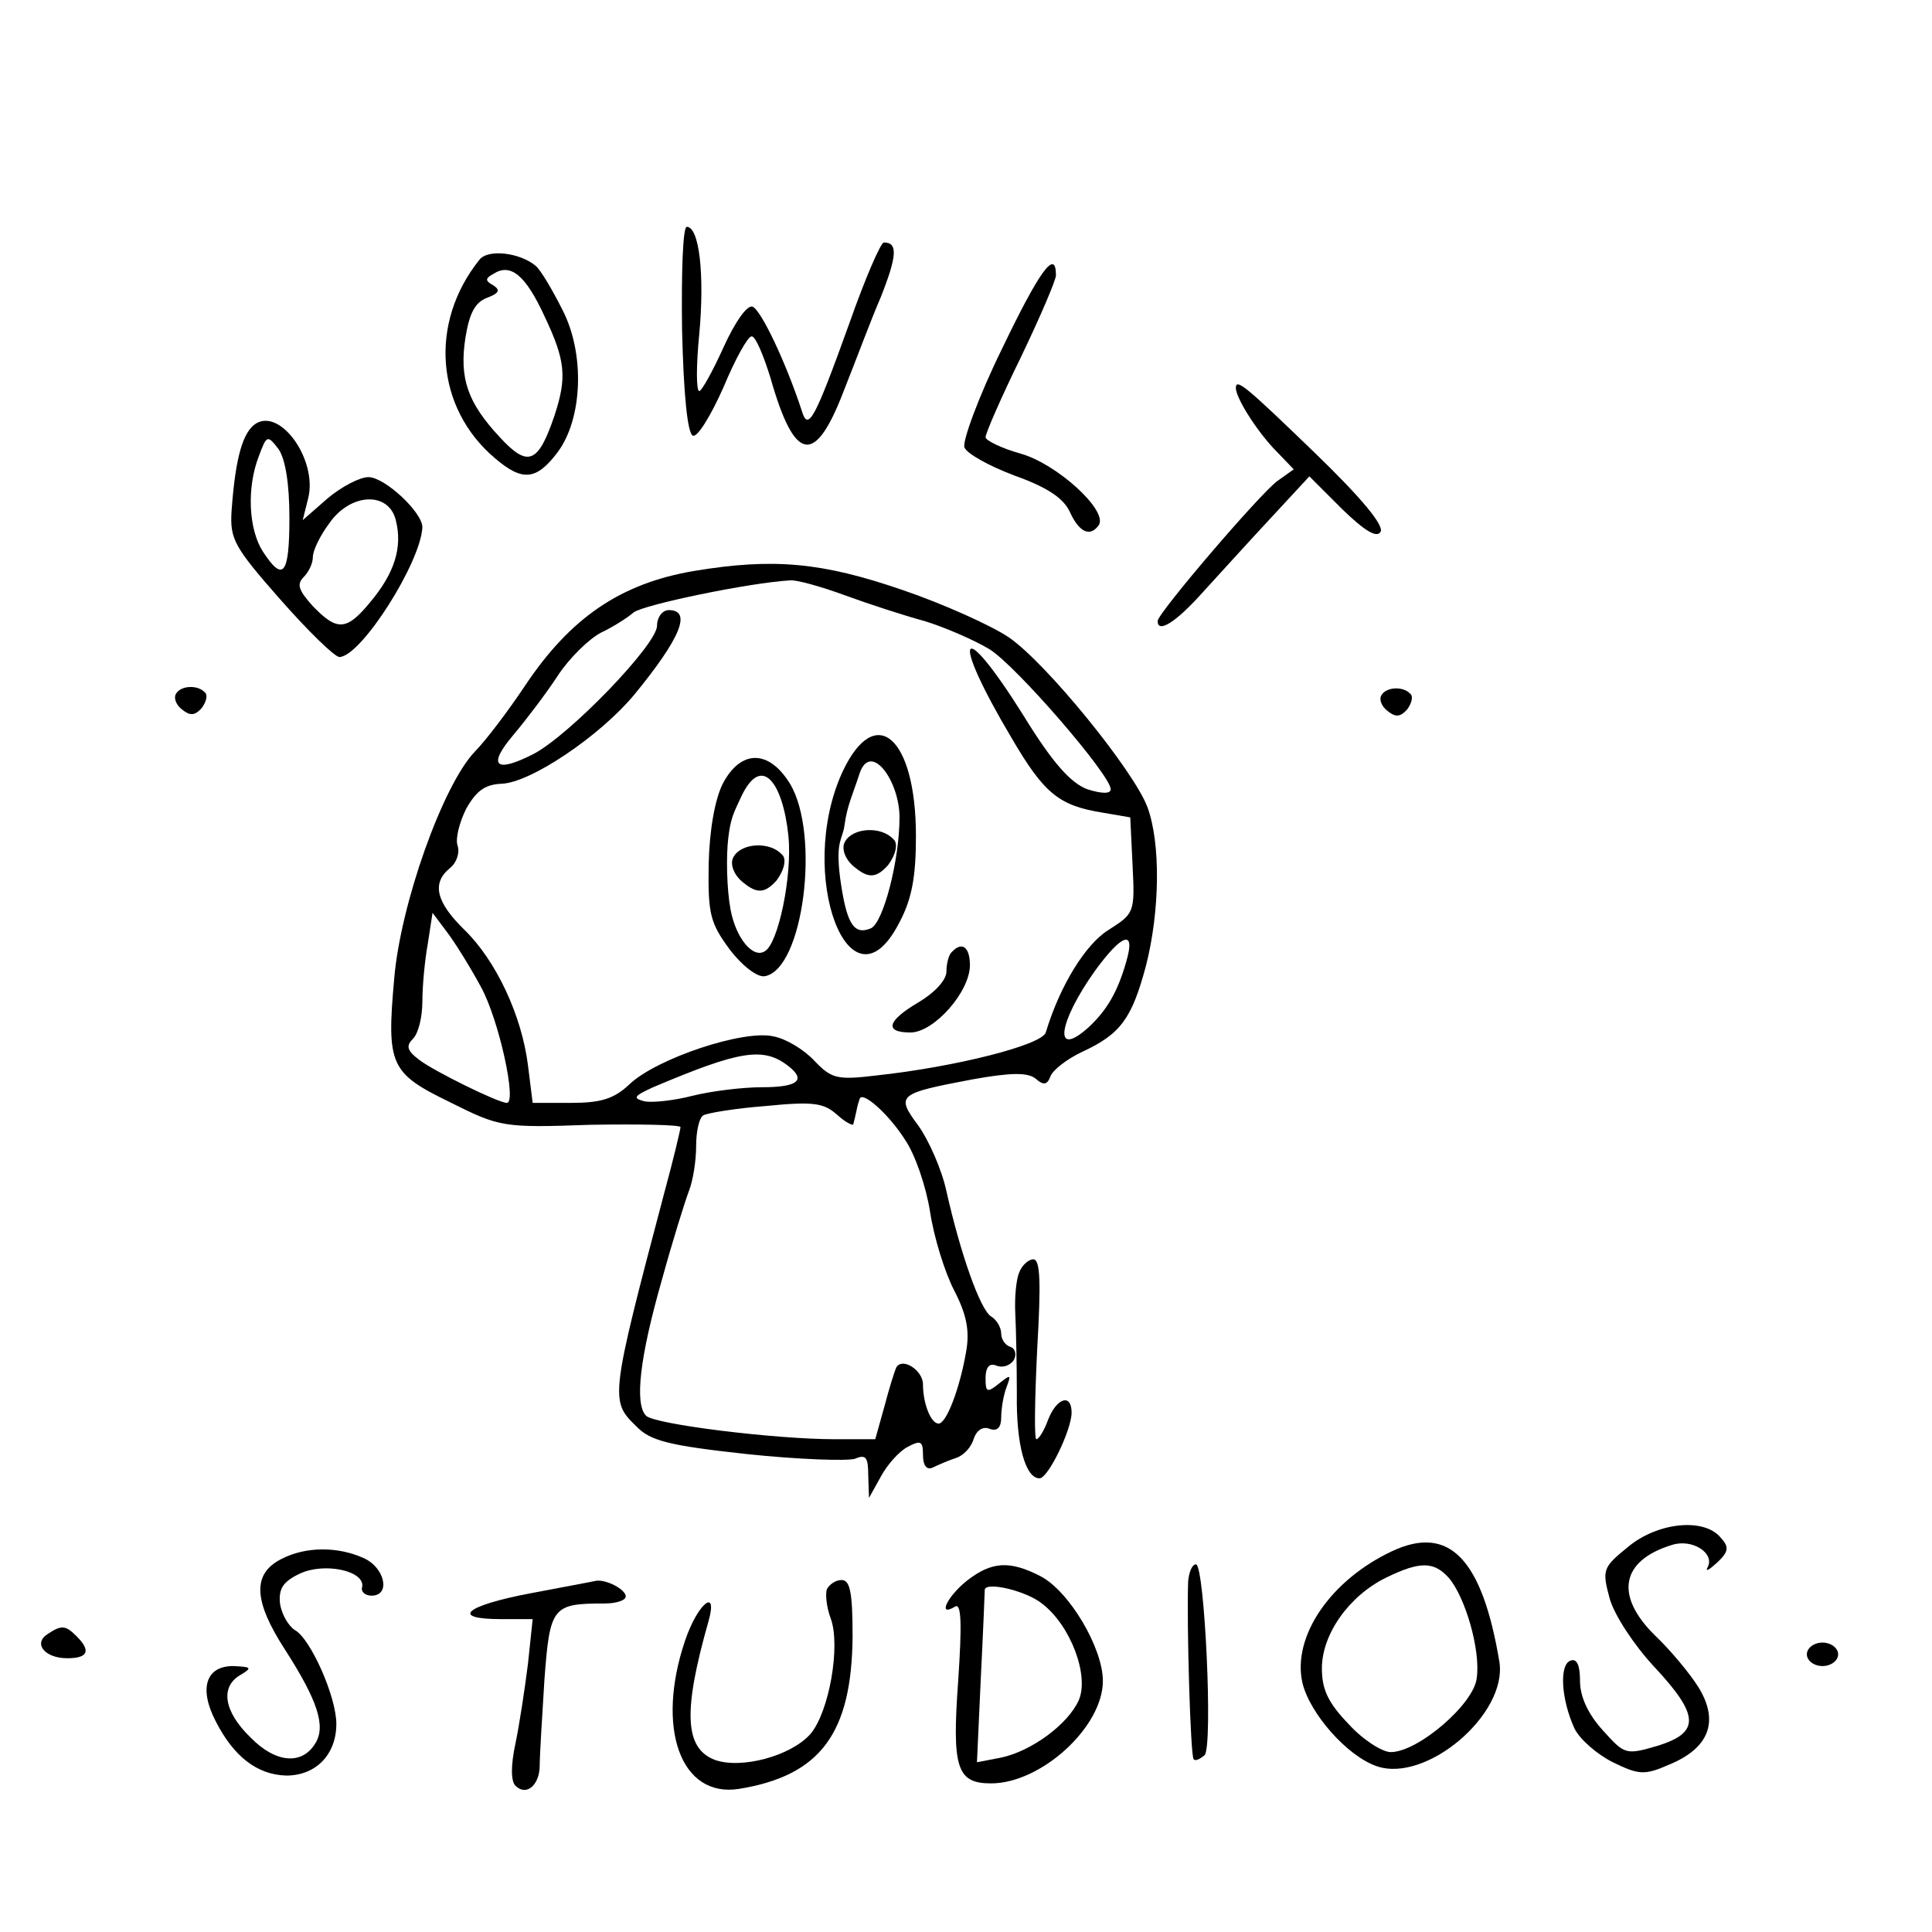
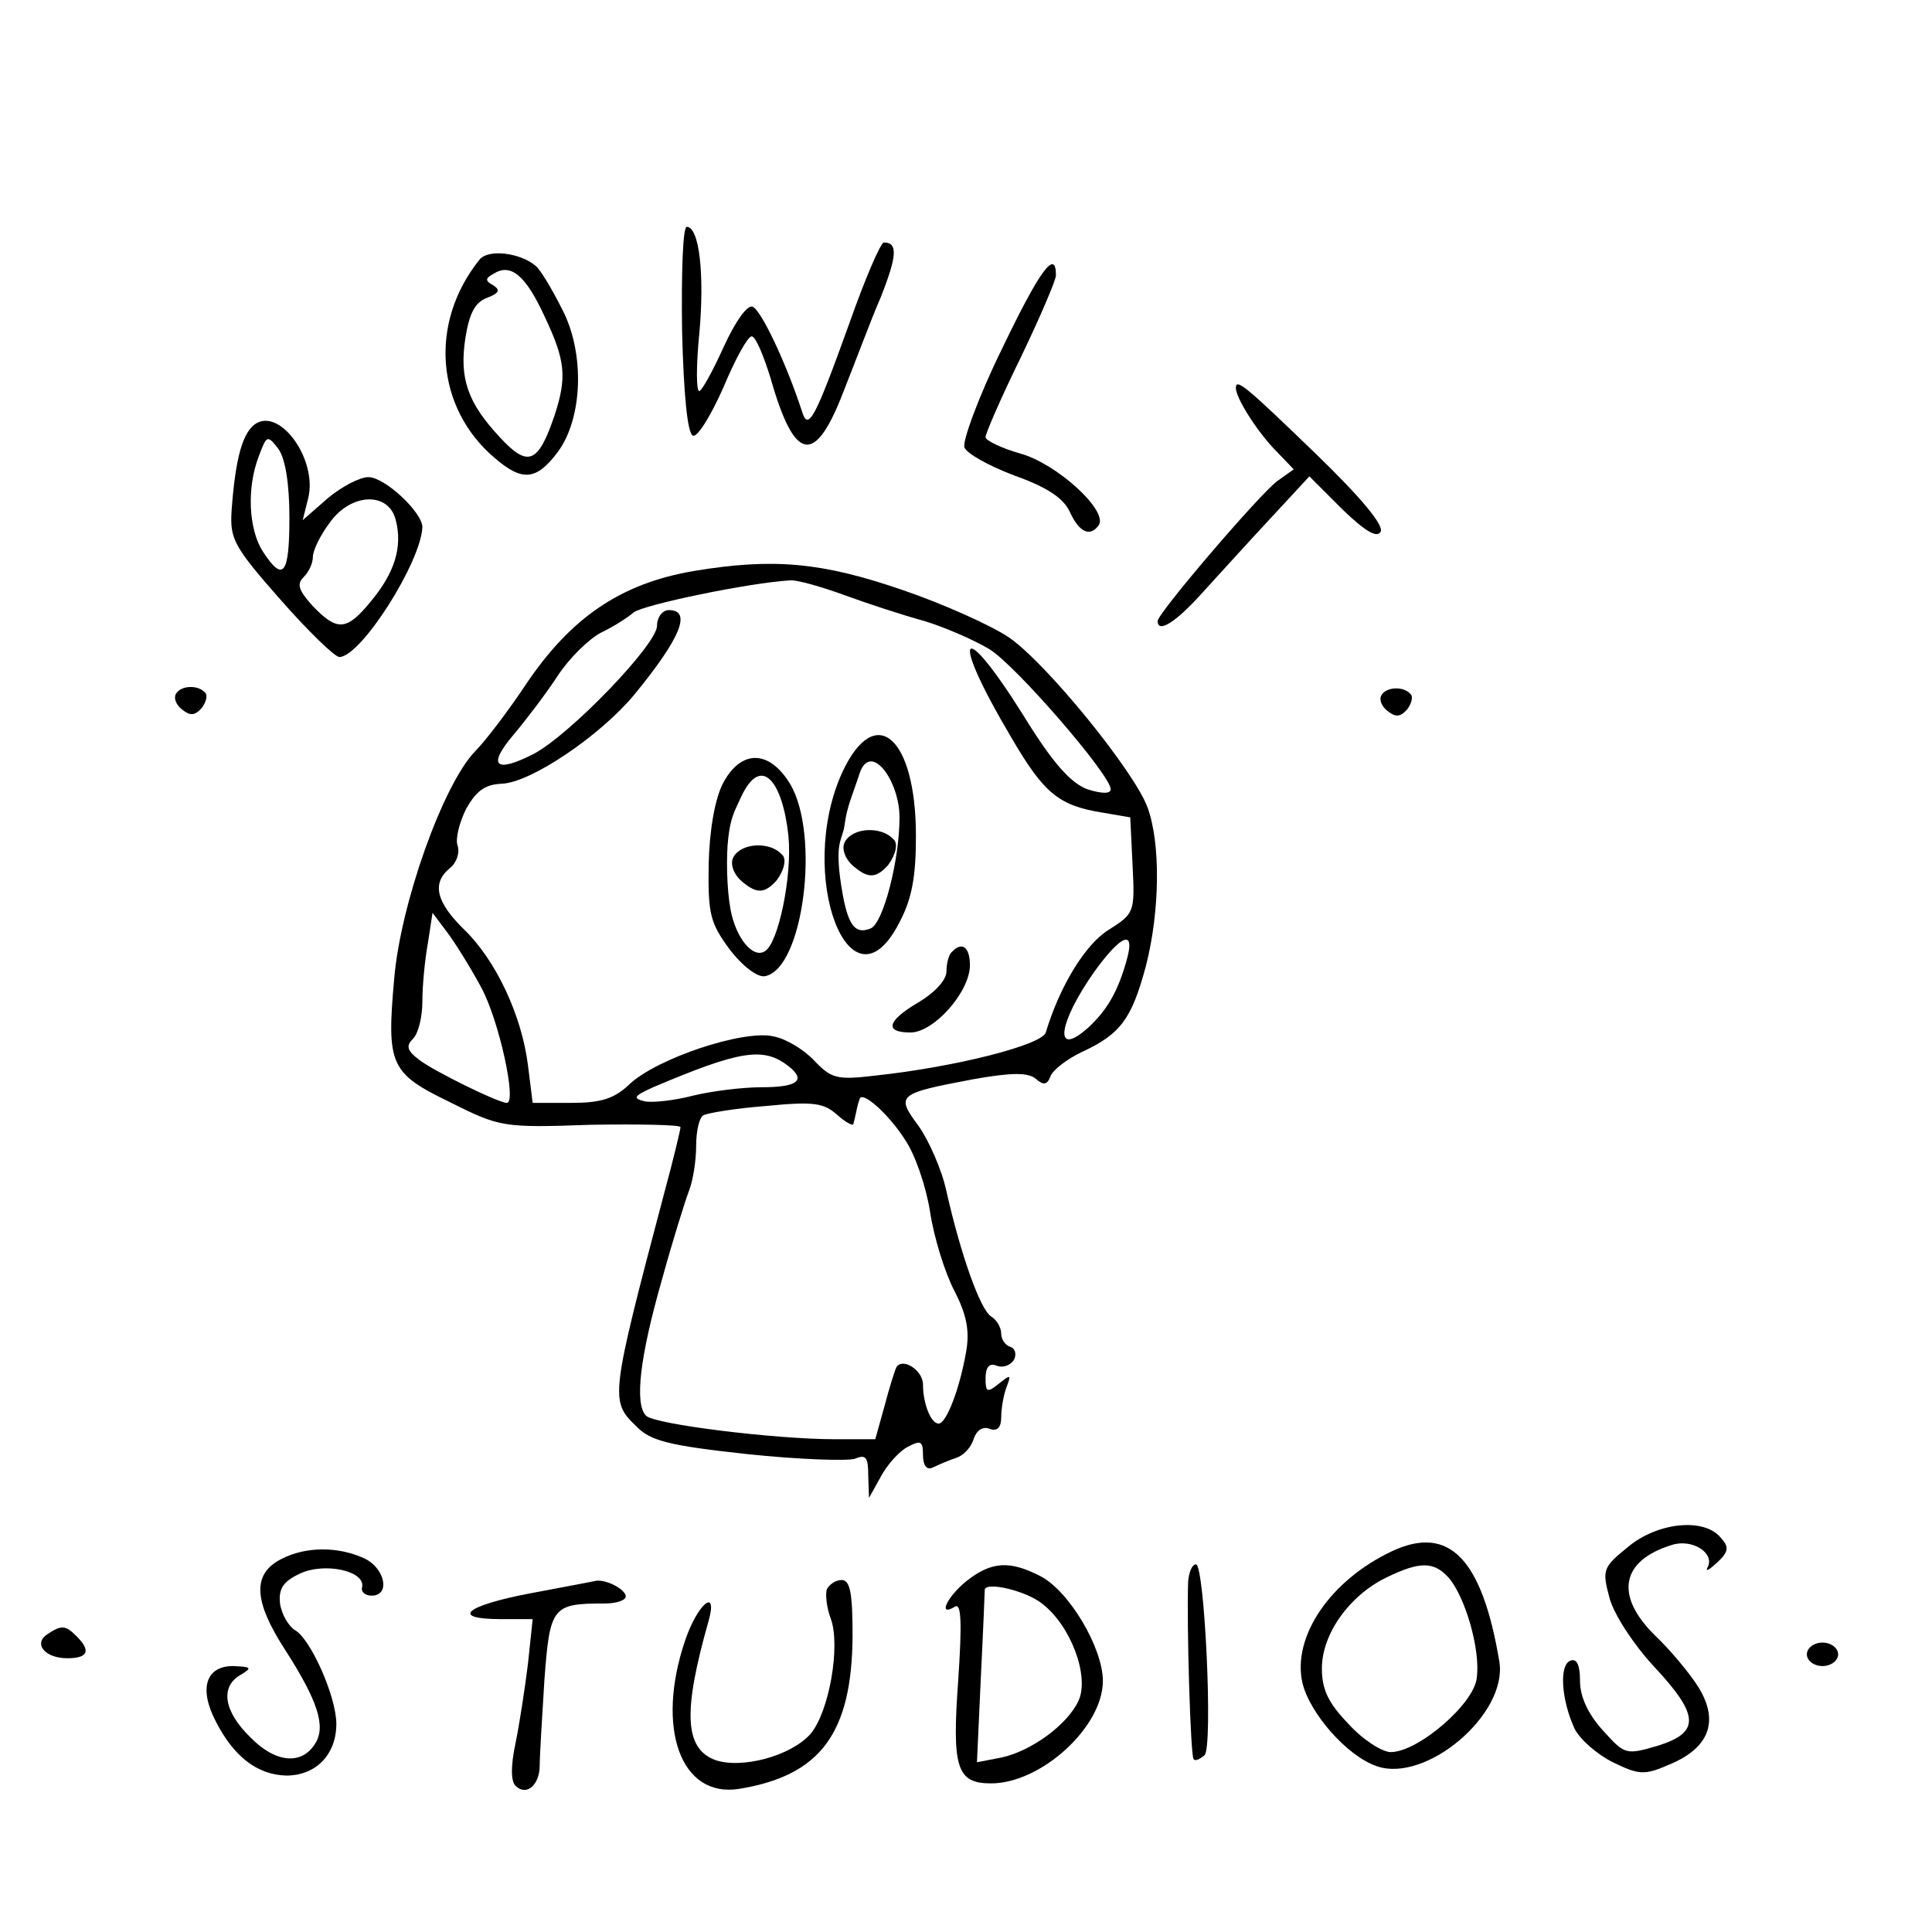
<svg xmlns="http://www.w3.org/2000/svg" xmlns:ns1="https://boxy-svg.com" version="1.0" width="247pt" height="247pt" viewBox="0 0 247 247" preserveAspectRatio="xMidYMid meet">
  <defs>
    <ns1:export>
      <ns1:file format="svg" units="pt" />
    </ns1:export>
  </defs>
  <g transform="translate(0,247) scale(0.1,-0.1)" fill="#000000" stroke="none">
    <path d="M872 2048 c2 -83 7 -133 14 -135 6 -2 23 26 39 62 15 36 31 65 36 65 5 0 15 -24 24 -53 31 -109 57 -113 94 -16 14 35 34 89 47 119 21 53 22 70 4 70 -4 0 -24 -46 -44 -103 -45 -125 -53 -139 -61 -112 -20 61 -52 129 -63 133 -7 2 -22 -19 -37 -52 -14 -31 -28 -56 -31 -56 -4 0 -4 33 0 73 7 76 0 137 -16 137 -5 0 -7 -58 -6 -132z" />
    <path d="M613 2138 c-65 -81 -56 -190 20 -254 35 -30 53 -28 80 8 32 43 35 126 6 182 -13 26 -28 51 -34 56 -20 17 -61 22 -72 8z m83 -72 c27 -57 29 -78 13 -127 -21 -62 -34 -67 -70 -28 -41 44 -52 75 -44 127 5 31 12 45 27 51 16 6 18 10 9 16 -11 6 -11 9 0 15 22 14 41 -2 65 -54z" />
    <path d="M1281 2024 c-30 -61 -51 -119 -48 -126 3 -8 32 -24 64 -36 42 -15 63 -29 71 -47 12 -26 26 -32 37 -16 11 19 -54 78 -100 91 -25 7 -45 17 -45 21 0 5 20 51 45 102 25 52 45 99 45 105 0 35 -21 6 -69 -94z" />
    <path d="M1580 1974 c0 -12 24 -51 48 -77 l26 -27 -21 -15 c-22 -16 -153 -169 -153 -179 0 -16 23 -2 57 36 21 23 60 66 87 95 l50 54 42 -42 c29 -28 44 -37 49 -29 5 8 -25 44 -84 101 -88 85 -101 96 -101 83z" />
    <path d="M328 1929 c-17 -10 -27 -42 -32 -113 -2 -35 3 -45 62 -112 36 -41 70 -74 76 -74 28 1 104 121 106 166 0 19 -48 64 -69 64 -11 0 -34 -12 -52 -27 l-32 -28 7 28 c12 48 -34 114 -66 96z m42 -121 c0 -73 -8 -83 -34 -43 -18 28 -21 81 -5 122 10 27 11 27 25 9 9 -13 14 -45 14 -88z m136 -3 c9 -35 -2 -68 -32 -104 -31 -38 -43 -38 -74 -6 -18 20 -21 28 -12 37 7 7 12 18 12 26 0 8 9 27 21 43 27 39 76 41 85 4z" />
    <path d="M887 1740 c-94 -16 -158 -60 -216 -147 -22 -33 -51 -71 -64 -84 -41 -43 -95 -195 -103 -290 -10 -111 -5 -121 71 -158 64 -32 68 -33 180 -29 63 1 115 0 115 -3 0 -3 -9 -41 -21 -85 -69 -261 -69 -265 -36 -297 18 -19 41 -25 142 -36 66 -7 128 -9 138 -6 14 6 17 2 17 -21 l1 -29 15 27 c8 15 23 32 34 38 17 9 20 8 20 -10 0 -14 5 -20 13 -16 6 3 20 9 29 12 10 3 20 14 23 25 4 11 12 16 21 12 9 -3 14 2 14 15 0 11 3 29 7 39 6 16 5 16 -10 4 -15 -12 -17 -11 -17 7 0 14 5 20 14 16 8 -3 17 0 22 7 4 7 2 15 -4 17 -7 2 -12 10 -12 17 0 8 -6 18 -13 22 -14 9 -39 80 -57 160 -6 28 -23 66 -36 84 -29 39 -26 41 69 59 50 9 71 9 81 1 10 -9 15 -8 19 3 3 8 21 22 40 31 50 23 64 43 82 110 18 70 19 157 2 203 -17 46 -129 184 -177 217 -22 15 -84 43 -137 61 -102 35 -164 41 -266 24z m193 -31 c30 -11 76 -26 102 -33 26 -8 63 -24 83 -36 34 -21 155 -161 155 -179 0 -6 -11 -6 -30 0 -21 8 -44 33 -82 95 -81 129 -94 104 -15 -29 42 -72 61 -87 117 -96 l35 -6 3 -62 c3 -60 2 -61 -31 -82 -29 -18 -62 -71 -80 -131 -5 -16 -115 -44 -217 -55 -50 -6 -57 -4 -79 19 -13 14 -36 28 -52 31 -38 9 -149 -28 -184 -61 -20 -19 -37 -24 -75 -24 l-49 0 -6 48 c-8 64 -41 134 -81 173 -37 36 -42 60 -19 79 9 7 13 20 10 29 -3 8 2 29 11 47 13 23 24 31 45 32 37 1 126 61 170 114 59 72 74 108 44 108 -8 0 -15 -9 -15 -20 0 -24 -112 -140 -158 -164 -49 -25 -59 -15 -26 24 16 19 42 53 57 76 15 23 40 47 55 55 15 7 34 19 42 26 13 10 148 38 200 41 8 1 40 -8 70 -19z m-465 -501 c23 -42 46 -148 33 -148 -11 0 -94 41 -112 55 -16 12 -17 18 -8 27 7 7 12 28 12 48 0 19 3 52 7 74 l6 39 18 -24 c10 -13 30 -45 44 -71z m825 33 c-11 -39 -25 -63 -49 -85 -45 -40 -38 7 9 73 35 48 52 53 40 12z m-432 -134 c23 -18 12 -27 -34 -27 -25 0 -65 -5 -89 -11 -23 -6 -51 -9 -61 -7 -16 4 -13 7 11 18 111 47 141 52 173 27z m149 -94 c13 -19 27 -60 32 -92 5 -33 19 -78 31 -101 16 -31 20 -52 15 -79 -8 -46 -25 -91 -35 -91 -10 0 -20 26 -20 50 0 18 -26 35 -34 22 -2 -4 -9 -26 -15 -49 l-12 -43 -52 0 c-76 0 -230 19 -241 30 -15 15 -8 75 20 173 14 51 30 102 35 115 5 13 9 38 9 57 0 19 4 36 9 39 5 3 41 9 80 12 61 6 74 4 91 -11 11 -10 21 -15 21 -12 1 4 3 12 4 17 1 6 3 12 4 15 3 11 37 -19 58 -52z" />
    <path d="M 1077 1483 C 1017 1352 1087 1167 1150 1291 C 1166 1321 1171 1350 1171 1401 C 1171 1528 1119 1573 1077 1483 Z M 1150 1425 C 1150 1370 1129 1289 1113 1283 C 1091 1274 1082 1290 1074 1348 C 1068 1396 1077.262 1396.24 1079.7 1415.083 C 1082.92 1439.977 1090.884 1455.953 1098.884 1480.953 C 1112.884 1522.953 1150 1472 1150 1425 Z" />
    <path d="M 924 1468 C 914 1448 907 1409 906 1365 C 905 1301 908 1290 933 1256 C 950 1234 969 1220 978 1222 C 1027 1231 1049 1403 1010 1468 C 983 1512 947 1512 924 1468 Z M 1008 1401 C 1013 1350 995 1264 978 1254 C 963 1244 941 1270 934 1307 C 929 1334 928.283 1375.686 931.103 1398.86 C 934.117 1423.629 937.471 1429.708 947.334 1450.867 C 973.79 1507.622 1001 1469 1008 1401 Z" />
    <path d="M1217 1253 c-4 -3 -7 -15 -7 -25 0 -11 -15 -27 -35 -39 -41 -24 -45 -39 -11 -39 30 0 76 52 76 86 0 23 -10 31 -23 17z" />
    <path d="M1766 1581 c-3 -5 0 -14 8 -20 10 -8 16 -8 25 2 6 8 8 17 4 20 -9 10 -31 9 -37 -2z" />
-     <path d="M1303 843 c-4 -9 -6 -33 -5 -52 1 -20 2 -66 2 -103 -1 -65 11 -108 29 -108 11 0 41 62 41 84 0 25 -19 19 -30 -9 -5 -14 -12 -25 -15 -25 -3 0 -2 52 1 115 5 86 4 115 -5 115 -6 0 -15 -8 -18 -17z" />
    <path d="M2081 492 c-32 -26 -33 -29 -23 -66 6 -21 31 -59 56 -86 59 -63 60 -85 5 -102 -41 -12 -42 -11 -70 20 -19 21 -29 43 -29 63 0 20 -4 29 -12 26 -15 -5 -12 -50 5 -87 7 -14 29 -33 49 -43 33 -16 40 -17 72 -3 51 21 64 55 38 98 -11 18 -37 49 -56 67 -52 51 -44 96 22 116 26 8 55 -11 45 -29 -3 -6 2 -3 12 6 15 14 16 20 5 32 -21 26 -81 20 -119 -12z" />
    <path d="M1780 487 c-79 -37 -128 -109 -115 -168 9 -39 57 -94 95 -107 63 -22 167 66 157 133 -22 132 -64 176 -137 142z m72 -34 c21 -24 41 -92 36 -128 -3 -33 -75 -95 -110 -95 -11 0 -36 16 -54 36 -26 27 -34 44 -34 71 0 44 35 93 82 116 43 21 61 21 80 0z" />
    <path d="M360 477 c-38 -19 -36 -54 5 -117 41 -64 52 -97 38 -119 -17 -28 -51 -25 -83 8 -34 33 -39 65 -12 80 15 9 13 10 -10 11 -35 0 -44 -29 -22 -71 23 -45 53 -68 90 -69 38 0 64 27 64 66 0 35 -33 109 -53 120 -8 5 -17 20 -19 34 -2 19 4 28 25 38 31 15 84 4 80 -17 -2 -6 4 -11 12 -11 25 0 17 36 -10 48 -33 15 -74 15 -105 -1z" />
    <path d="M1236 449 c-25 -20 -38 -47 -15 -33 8 5 9 -21 4 -95 -8 -111 -2 -131 42 -131 64 0 143 72 143 131 0 42 -43 115 -80 134 -39 20 -62 19 -94 -6z m96 -29 c37 -28 61 -93 47 -124 -14 -31 -61 -65 -99 -73 l-31 -6 5 109 c3 60 5 110 5 112 3 10 53 -2 73 -18z" />
    <path d="M1519 448 c-2 -54 3 -223 7 -227 2 -3 8 0 14 5 11 11 0 244 -11 244 -5 0 -9 -10 -10 -22z" />
    <path d="M678 433 c-84 -16 -103 -33 -37 -33 l40 0 -6 -57 c-4 -32 -11 -78 -16 -102 -6 -28 -6 -48 0 -54 14 -14 31 1 31 26 0 12 3 61 6 109 7 94 10 98 77 98 15 0 27 4 27 9 0 9 -25 22 -38 20 -4 -1 -42 -8 -84 -16z" />
    <path d="M1057 438 c-2 -7 0 -24 5 -37 13 -35 -2 -120 -26 -148 -25 -28 -88 -45 -122 -33 -39 15 -41 62 -8 178 12 43 -14 22 -30 -25 -38 -112 -6 -202 69 -190 104 17 144 71 145 195 0 55 -3 72 -14 72 -8 0 -16 -6 -19 -12z" />
    <path d="M61 381 c-19 -12 -4 -31 25 -31 26 0 31 9 12 28 -14 14 -19 15 -37 3z" />
    <path d="M2310 355 c0 -8 9 -15 20 -15 11 0 20 7 20 15 0 8 -9 15 -20 15 -11 0 -20 -7 -20 -15z" />
    <path d="M 224.89 1582.8 C 221.89 1577.8 224.89 1568.8 232.89 1562.8 C 242.89 1554.8 248.89 1554.8 257.89 1564.8 C 263.89 1572.8 265.89 1581.8 261.89 1584.8 C 252.89 1594.8 230.89 1593.8 224.89 1582.8 Z" />
    <path d="M 1080.27 1393.89 C 1075.27 1385.55 1080.27 1370.54 1093.61 1360.53 C 1110.29 1347.19 1120.3 1347.19 1135.31 1363.87 C 1145.31 1377.21 1148.65 1392.22 1141.98 1397.22 C 1126.97 1413.9 1090.28 1412.23 1080.27 1393.89 Z" style="" />
    <path d="M 937.754 1374.34 C 932.754 1366 937.754 1350.99 951.104 1340.98 C 967.774 1327.64 977.784 1327.64 992.794 1344.32 C 1002.79 1357.66 1006.14 1372.67 999.464 1377.67 C 984.454 1394.35 947.764 1392.68 937.754 1374.34 Z" style="" />
  </g>
</svg>
